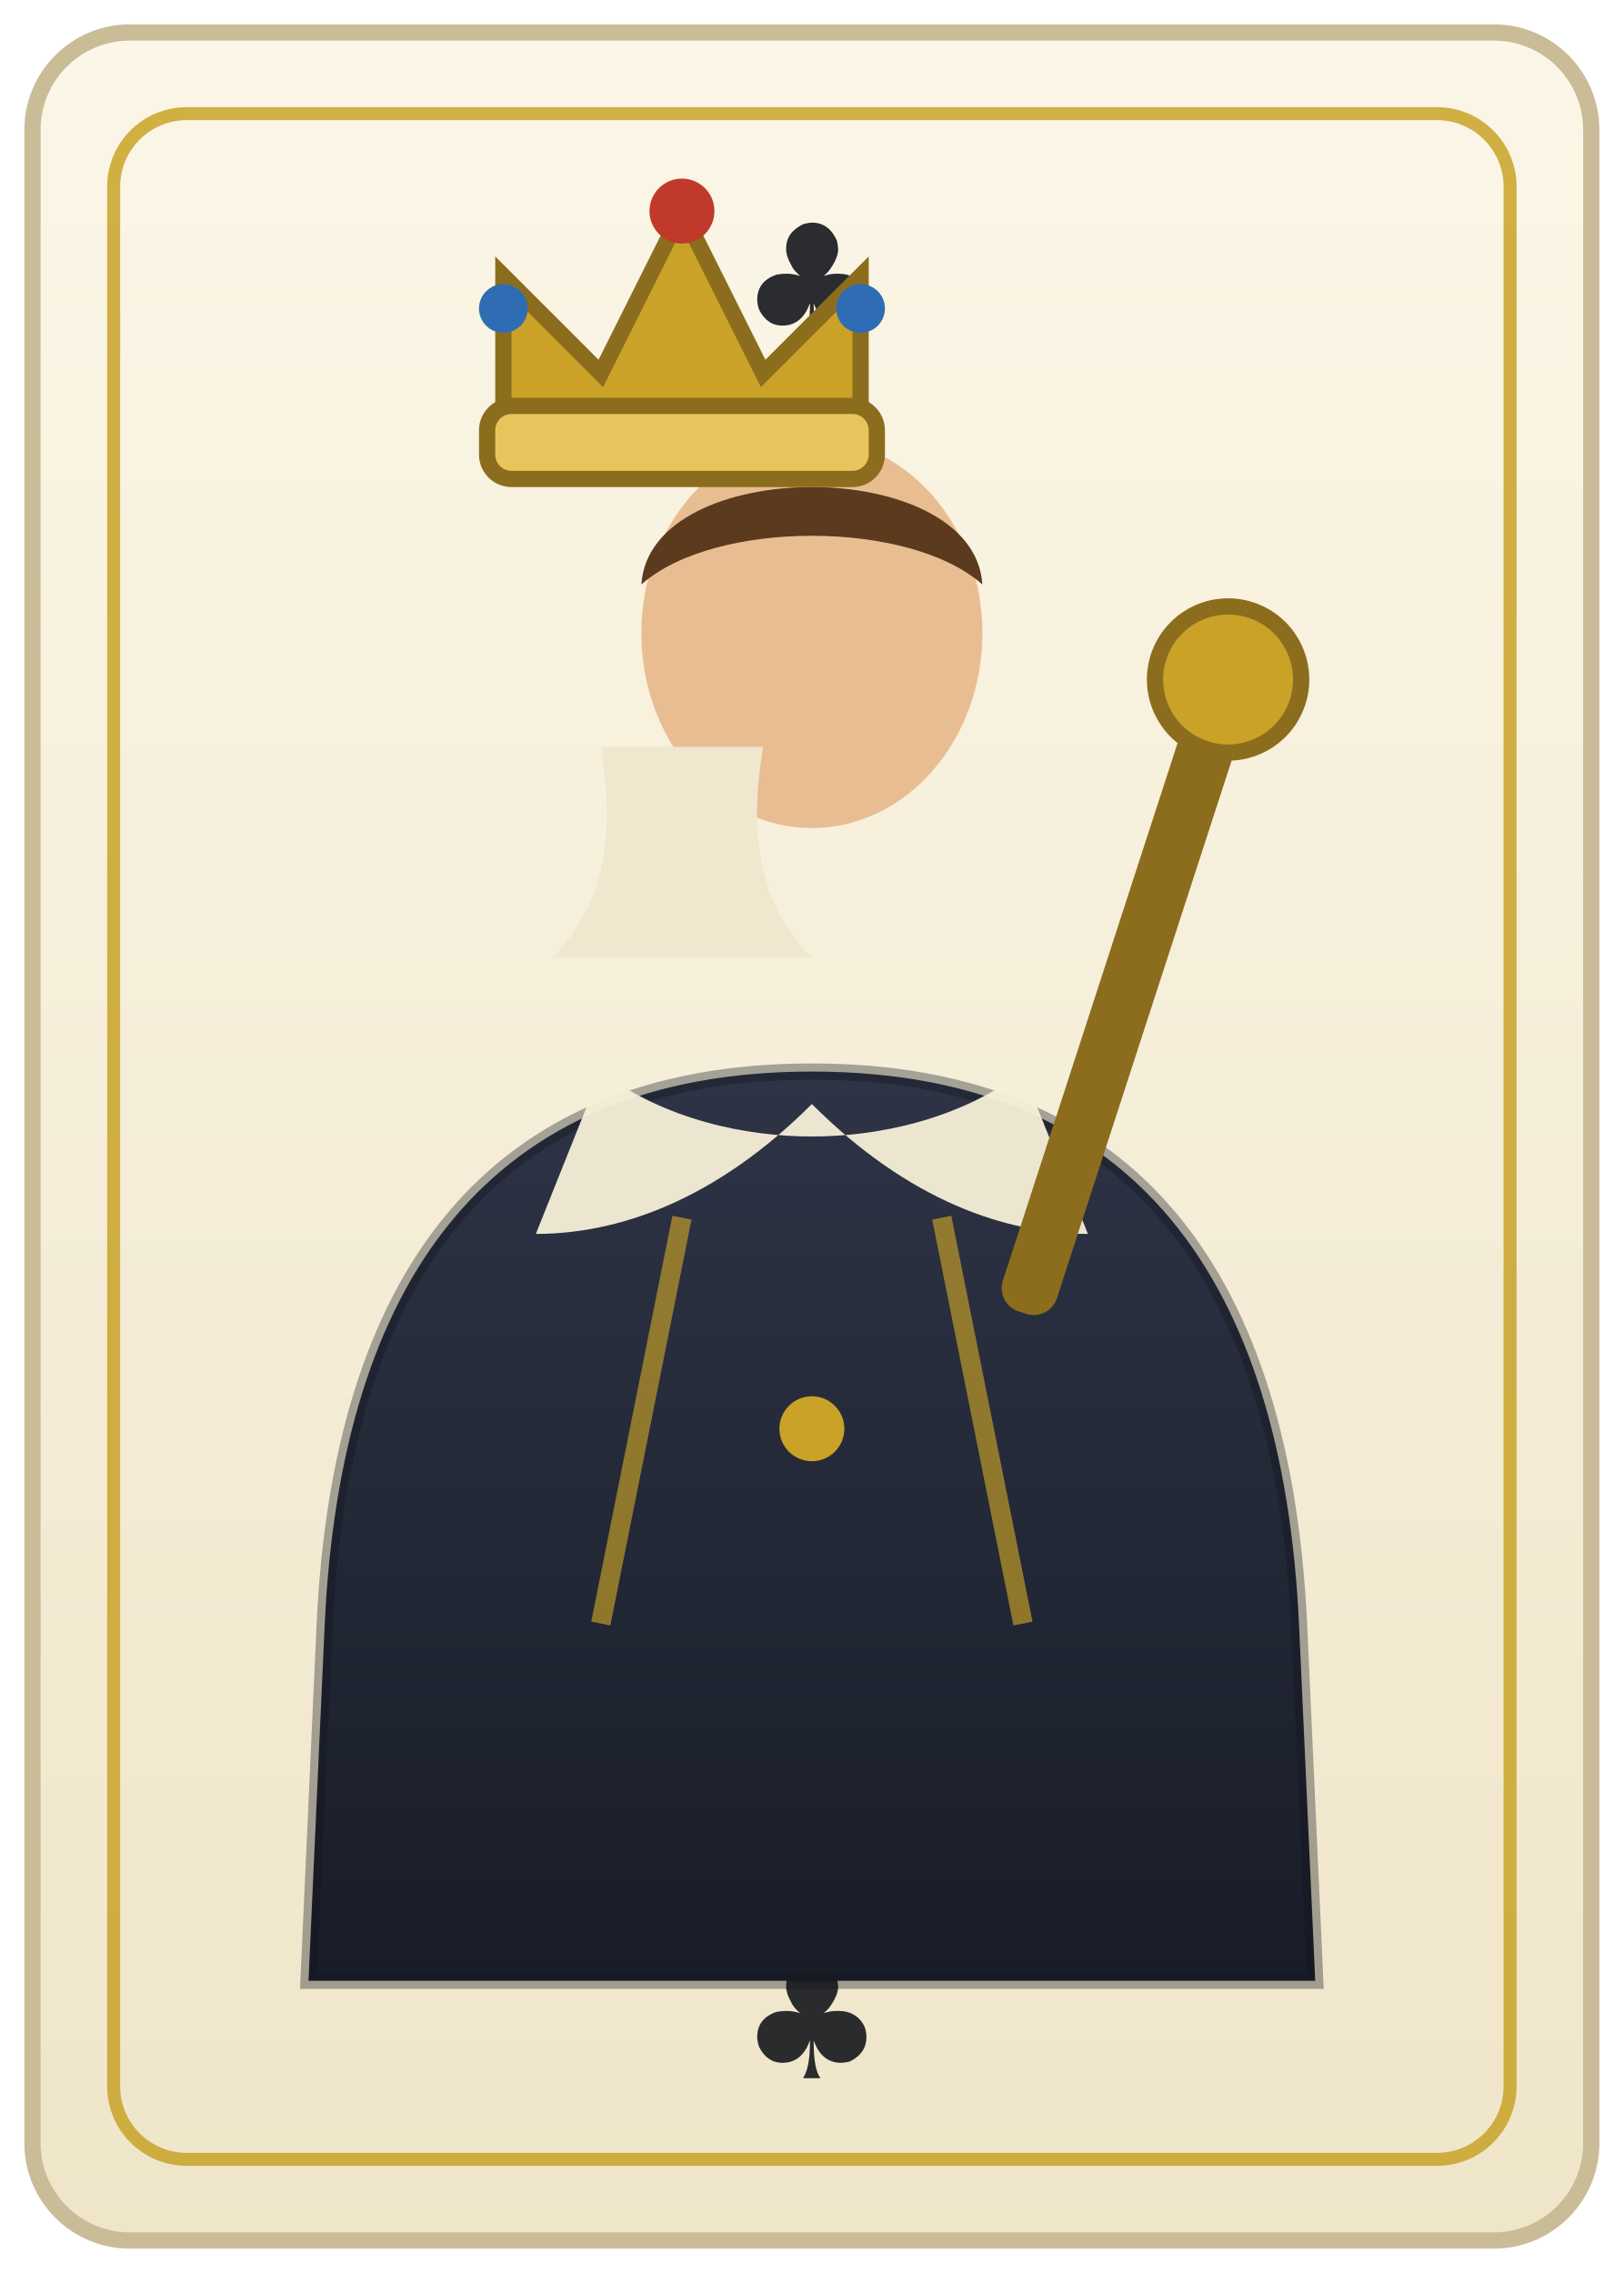
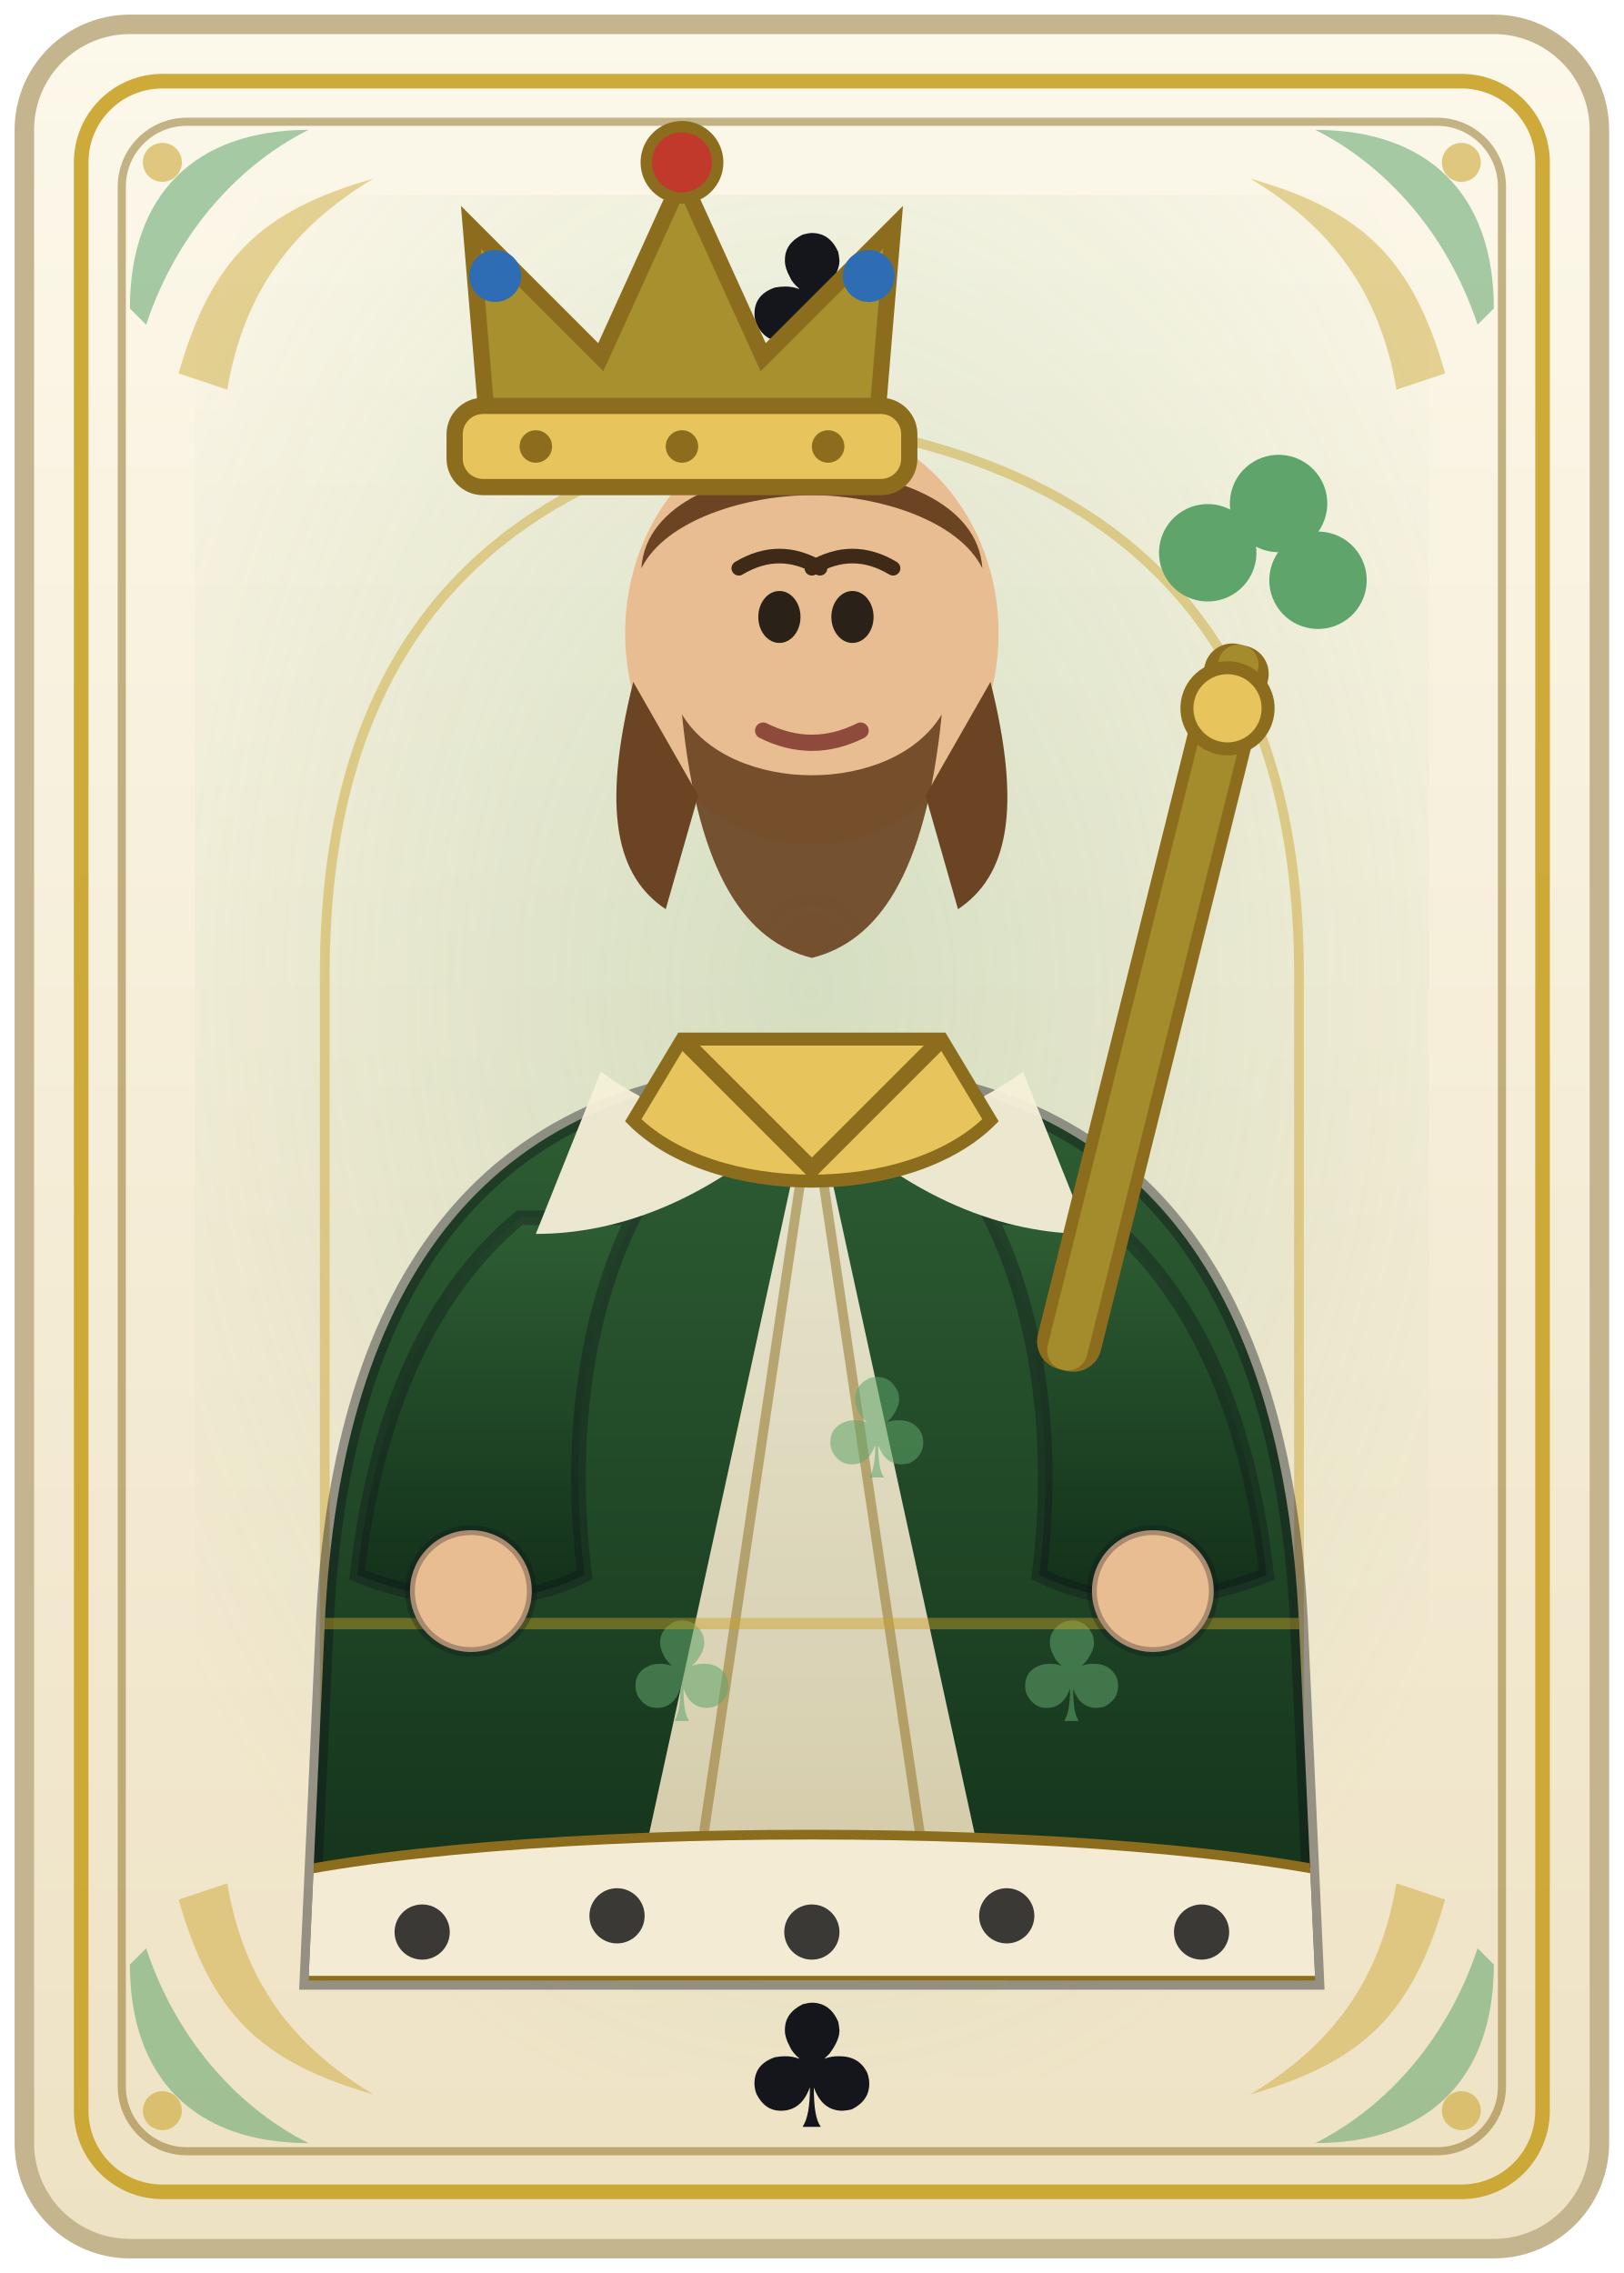
<svg xmlns="http://www.w3.org/2000/svg" viewBox="0 0 200 280">
  <defs>
    <linearGradient id="bg" x1="0" y1="0" x2="0" y2="1">
-       <stop offset="0" stop-color="#FBF6E7" />
-       <stop offset="1" stop-color="#EFE5C9" />
+       <stop offset="0" stop-color="#FCF8EA" />
+       <stop offset="1" stop-color="#EEE2C4" />
    </linearGradient>
    <linearGradient id="robe" x1="0" y1="0" x2="0" y2="1">
-       <stop offset="0" stop-color="#2E3446" />
-       <stop offset="1" stop-color="#191D28" />
+       <stop offset="0" stop-color="#2E5E33" />
+       <stop offset="1" stop-color="#12301A" />
    </linearGradient>
+     <linearGradient id="inner" x1="0" y1="0" x2="0" y2="1">
+       <stop offset="0" stop-color="#F8F2DE" />
+       <stop offset="1" stop-color="#E2D5B2" />
+     </linearGradient>
+     <radialGradient id="halo" cx="0.5" cy="0.42" r="0.62">
+       <stop offset="0" stop-color="#5FA46A" stop-opacity="0.22" />
+       <stop offset="1" stop-color="#5FA46A" stop-opacity="0" />
+     </radialGradient>
+     <clipPath id="robeClip">
+       <path d="M100 132 C60 132 42 158 40 200 L38 244 L162 244 L160 200 C158 158 140 132 100 132 Z" />
+     </clipPath>
  </defs>
-   <rect x="4" y="4" width="192" height="272" rx="12" fill="url(#bg)" stroke="#C9BC97" stroke-width="2" />
-   <rect x="14" y="14" width="172" height="252" rx="9" fill="none" stroke="#C9A227" stroke-width="1.6" opacity="0.85" />
-   <g opacity="0.9">
-     <text x="100" y="42" font-size="20" text-anchor="middle" fill="#14161C" font-family="Georgia, serif">♣</text>
-     <text x="100" y="256" font-size="20" text-anchor="middle" fill="#14161C" font-family="Georgia, serif">♣</text>
+   <rect x="3" y="3" width="194" height="274" rx="13" fill="url(#bg)" stroke="#C4B58E" stroke-width="2.4" />
+   <rect x="10" y="10" width="180" height="260" rx="10" fill="none" stroke="#C9A227" stroke-width="1.8" opacity="0.9" />
+   <rect x="15" y="15" width="170" height="250" rx="8" fill="none" stroke="#8C6D1D" stroke-width="1" opacity="0.5" />
+   <g transform="translate(16 16)" opacity="0.55">
+     <path d="M0 22 C0 8 8 0 22 0 C14 4 6 12 2 24 Z" fill="#5FA46A" />
+     <path d="M6 30 C10 16 16 10 30 6 C20 12 14 20 12 32 Z" fill="#C9A227" opacity="0.8" />
+     <circle cx="4" cy="4" r="2.4" fill="#C9A227" />
  </g>
+   <g transform="translate(184 16) scale(-1 1)" opacity="0.55">
+     <path d="M0 22 C0 8 8 0 22 0 C14 4 6 12 2 24 Z" fill="#5FA46A" />
+     <path d="M6 30 C10 16 16 10 30 6 C20 12 14 20 12 32 Z" fill="#C9A227" opacity="0.8" />
+     <circle cx="4" cy="4" r="2.4" fill="#C9A227" />
+   </g>
+   <g transform="translate(16 264) scale(1 -1)" opacity="0.55">
+     <path d="M0 22 C0 8 8 0 22 0 C14 4 6 12 2 24 Z" fill="#5FA46A" />
+     <path d="M6 30 C10 16 16 10 30 6 C20 12 14 20 12 32 Z" fill="#C9A227" opacity="0.8" />
+     <circle cx="4" cy="4" r="2.4" fill="#C9A227" />
+   </g>
+   <g transform="translate(184 264) scale(-1 -1)" opacity="0.55">
+     <path d="M0 22 C0 8 8 0 22 0 C14 4 6 12 2 24 Z" fill="#5FA46A" />
+     <path d="M6 30 C10 16 16 10 30 6 C20 12 14 20 12 32 Z" fill="#C9A227" opacity="0.8" />
+     <circle cx="4" cy="4" r="2.4" fill="#C9A227" />
+   </g>
+   <rect x="24" y="24" width="152" height="232" rx="7" fill="url(#halo)" />
+   <path d="M40 244 L40 120 Q40 60 100 52 Q160 60 160 120 L160 244" fill="none" stroke="#C9A227" stroke-width="1.2" opacity="0.45" />
+   <text x="100" y="44" font-size="21" text-anchor="middle" fill="#14161C" font-family="Georgia, serif">♣</text>
+   <text x="100" y="262" font-size="21" text-anchor="middle" fill="#14161C" font-family="Georgia, serif">♣</text>
  <g>
-     <path d="M100 132 C60 132 42 158 40 200 L38 244 L162 244 L160 200 C158 158 140 132 100 132 Z" fill="url(#robe)" stroke="#10131B" stroke-opacity="0.35" stroke-width="2" />
+     <path d="M100 132 C60 132 42 158 40 200 L38 244 L162 244 L160 200 C158 158 140 132 100 132 Z" fill="url(#robe)" stroke="#10131B" stroke-opacity="0.4" stroke-width="2.2" />
+     <g clip-path="url(#robeClip)">
+       <path d="M100 134 L76 244 L124 244 Z" fill="url(#inner)" opacity="0.92" />
+       <path d="M100 136 L84 244 M100 136 L116 244" stroke="#8C6D1D" stroke-width="1.2" opacity="0.5" fill="none" />
+       <text x="60" y="182" font-size="17" text-anchor="middle" fill="#5FA46A" opacity="0.55" font-family="Georgia, serif">♣</text>
+       <text x="108" y="182" font-size="17" text-anchor="middle" fill="#5FA46A" opacity="0.55" font-family="Georgia, serif">♣</text>
+       <text x="84" y="212" font-size="17" text-anchor="middle" fill="#5FA46A" opacity="0.55" font-family="Georgia, serif">♣</text>
+       <text x="132" y="212" font-size="17" text-anchor="middle" fill="#5FA46A" opacity="0.55" font-family="Georgia, serif">♣</text>
+       <text x="60" y="240" font-size="17" text-anchor="middle" fill="#5FA46A" opacity="0.55" font-family="Georgia, serif">♣</text>
+       <text x="108" y="240" font-size="17" text-anchor="middle" fill="#5FA46A" opacity="0.55" font-family="Georgia, serif">♣</text>
+       <path d="M30 232 C60 224 140 224 170 232 L170 244 L30 244 Z" fill="#F3EBD3" stroke="#8C6D1D" stroke-width="1.2" />
+       <g opacity="0.85">
+         <circle cx="52" cy="238" r="3.4" fill="#1A1A1A" />
+         <circle cx="76" cy="236" r="3.4" fill="#1A1A1A" />
+         <circle cx="100" cy="238" r="3.4" fill="#1A1A1A" />
+         <circle cx="124" cy="236" r="3.4" fill="#1A1A1A" />
+         <circle cx="148" cy="238" r="3.4" fill="#1A1A1A" />
+       </g>
+       <path d="M36 200 L164 200" stroke="#C9A227" stroke-width="1.4" opacity="0.45" />
+     </g>
+     <path d="M64 150 C52 160 46 176 44 194 C54 198 64 198 72 194 C70 178 72 162 78 150 Z" fill="url(#robe)" stroke="#10131B" stroke-opacity="0.35" stroke-width="1.8" />
+     <path d="M136 150 C148 160 154 176 156 194 C146 198 136 198 128 194 C130 178 128 162 122 150 Z" fill="url(#robe)" stroke="#10131B" stroke-opacity="0.35" stroke-width="1.8" />
+     <circle cx="58" cy="196" r="7.5" fill="#E9BD92" stroke="#10131B" stroke-opacity="0.3" stroke-width="1.2" />
+     <circle cx="142" cy="196" r="7.5" fill="#E9BD92" stroke="#10131B" stroke-opacity="0.3" stroke-width="1.2" />
    <path d="M100 136 C88 148 76 152 66 152 L74 132 C82 138 92 140 100 140 C108 140 118 138 126 132 L134 152 C124 152 112 148 100 136 Z" fill="#F6EFD8" opacity="0.95" />
-     <circle cx="100" cy="176" r="4" fill="#C9A227" />
-     <path d="M84 150 L74 200 M116 150 L126 200" stroke="#C9A227" stroke-width="2.4" opacity="0.65" fill="none" />
-     <ellipse cx="100" cy="78" rx="21" ry="24" fill="#E9BD92" />
-     <path d="M79 72 C80 56 120 56 121 72 C112 64 88 64 79 72 Z" fill="#5B3A1E" />
-     <path d="M74 92 C76 104 74 112 68 118 L100 118 C94 112 92 104 94 92 Z" fill="#EFE7CE" />
-     <path d="M62 52 L62 34 L74 46 L84 26 L94 46 L106 34 L106 52 Z" fill="#C9A227" stroke="#8C6D1D" stroke-width="2" />
-     <circle cx="84" cy="26" r="4" fill="#C0392B" />
-     <circle cx="62" cy="38" r="3" fill="#2E6DB4" />
-     <circle cx="106" cy="38" r="3" fill="#2E6DB4" />
-     <rect x="60" y="50" width="48" height="9" rx="3" fill="#E7C55C" stroke="#8C6D1D" stroke-width="2" />
-     <g transform="rotate(18 140 120)">
-       <rect x="136" y="86" width="7" height="78" rx="3" fill="#8C6D1D" />
-       <circle cx="139.5" cy="82" r="9" fill="#C9A227" stroke="#8C6D1D" stroke-width="2" />
+     <path d="M78 138 C88 148 112 148 122 138 L116 128 L84 128 Z" fill="#E7C55C" stroke="#8C6D1D" stroke-width="1.6" />
+     <path d="M84 128 L100 144 L116 128" fill="none" stroke="#8C6D1D" stroke-width="2" />
+     <ellipse cx="100" cy="78" rx="23" ry="26" fill="#E9BD92" />
+     <path d="M79 70 C80 54 120 54 121 70 C118 64 108 61 100 61 C92 61 82 64 79 70 Z" fill="#6B4423" />
+     <path d="M78 84 C74 100 76 108 82 112 L86 98 Z" fill="#6B4423" />
+     <path d="M122 84 C126 100 124 108 118 112 L114 98 Z" fill="#6B4423" />
+     <path d="M84 88 C86 108 92 116 100 118 C108 116 114 108 116 88 C110 98 90 98 84 88 Z" fill="#6B4423" opacity="0.92" />
+     <path d="M60 52 L58 28 L74 44 L84 22 L94 44 L110 28 L108 52 Z" fill="#A8902F" stroke="#8C6D1D" stroke-width="2" />
+     <circle cx="84" cy="20" r="4.4" fill="#C0392B" stroke="#8C6D1D" stroke-width="1.4" />
+     <circle cx="61" cy="34" r="3.2" fill="#2E6DB4" />
+     <circle cx="107" cy="34" r="3.2" fill="#2E6DB4" />
+     <rect x="56" y="50" width="56" height="10" rx="3.5" fill="#E7C55C" stroke="#8C6D1D" stroke-width="2" />
+     <circle cx="66" cy="55" r="2" fill="#8C6D1D" />
+     <circle cx="84" cy="55" r="2" fill="#8C6D1D" />
+     <circle cx="102" cy="55" r="2" fill="#8C6D1D" />
+     <ellipse cx="96" cy="76" rx="2.6" ry="3.2" fill="#2A2118" />
+     <ellipse cx="105" cy="76" rx="2.6" ry="3.2" fill="#2A2118" />
+     <path d="M91 70 Q96 67 101 70" stroke="#3E2A16" stroke-width="1.8" fill="none" stroke-linecap="round" />
+     <path d="M100 70 Q105 67 110 70" stroke="#3E2A16" stroke-width="1.8" fill="none" stroke-linecap="round" />
+     <path d="M94 90 Q100 93 106 90" stroke="#8E4A3A" stroke-width="2" fill="none" stroke-linecap="round" />
+     <g transform="rotate(14 142 120)">
+       <rect x="139" y="78" width="8" height="92" rx="3.5" fill="#8C6D1D" />
+       <rect x="140.5" y="78" width="5" height="92" rx="2.5" fill="#A8902F" opacity="0.85" />
+       <circle cx="143" cy="60" r="6" fill="#5FA46A" />
+       <circle cx="136" cy="68" r="6" fill="#5FA46A" />
+       <circle cx="150" cy="68" r="6" fill="#5FA46A" />
+       <circle cx="143" cy="86" r="5" fill="#E7C55C" stroke="#8C6D1D" stroke-width="1.6" />
    </g>
  </g>
</svg>
